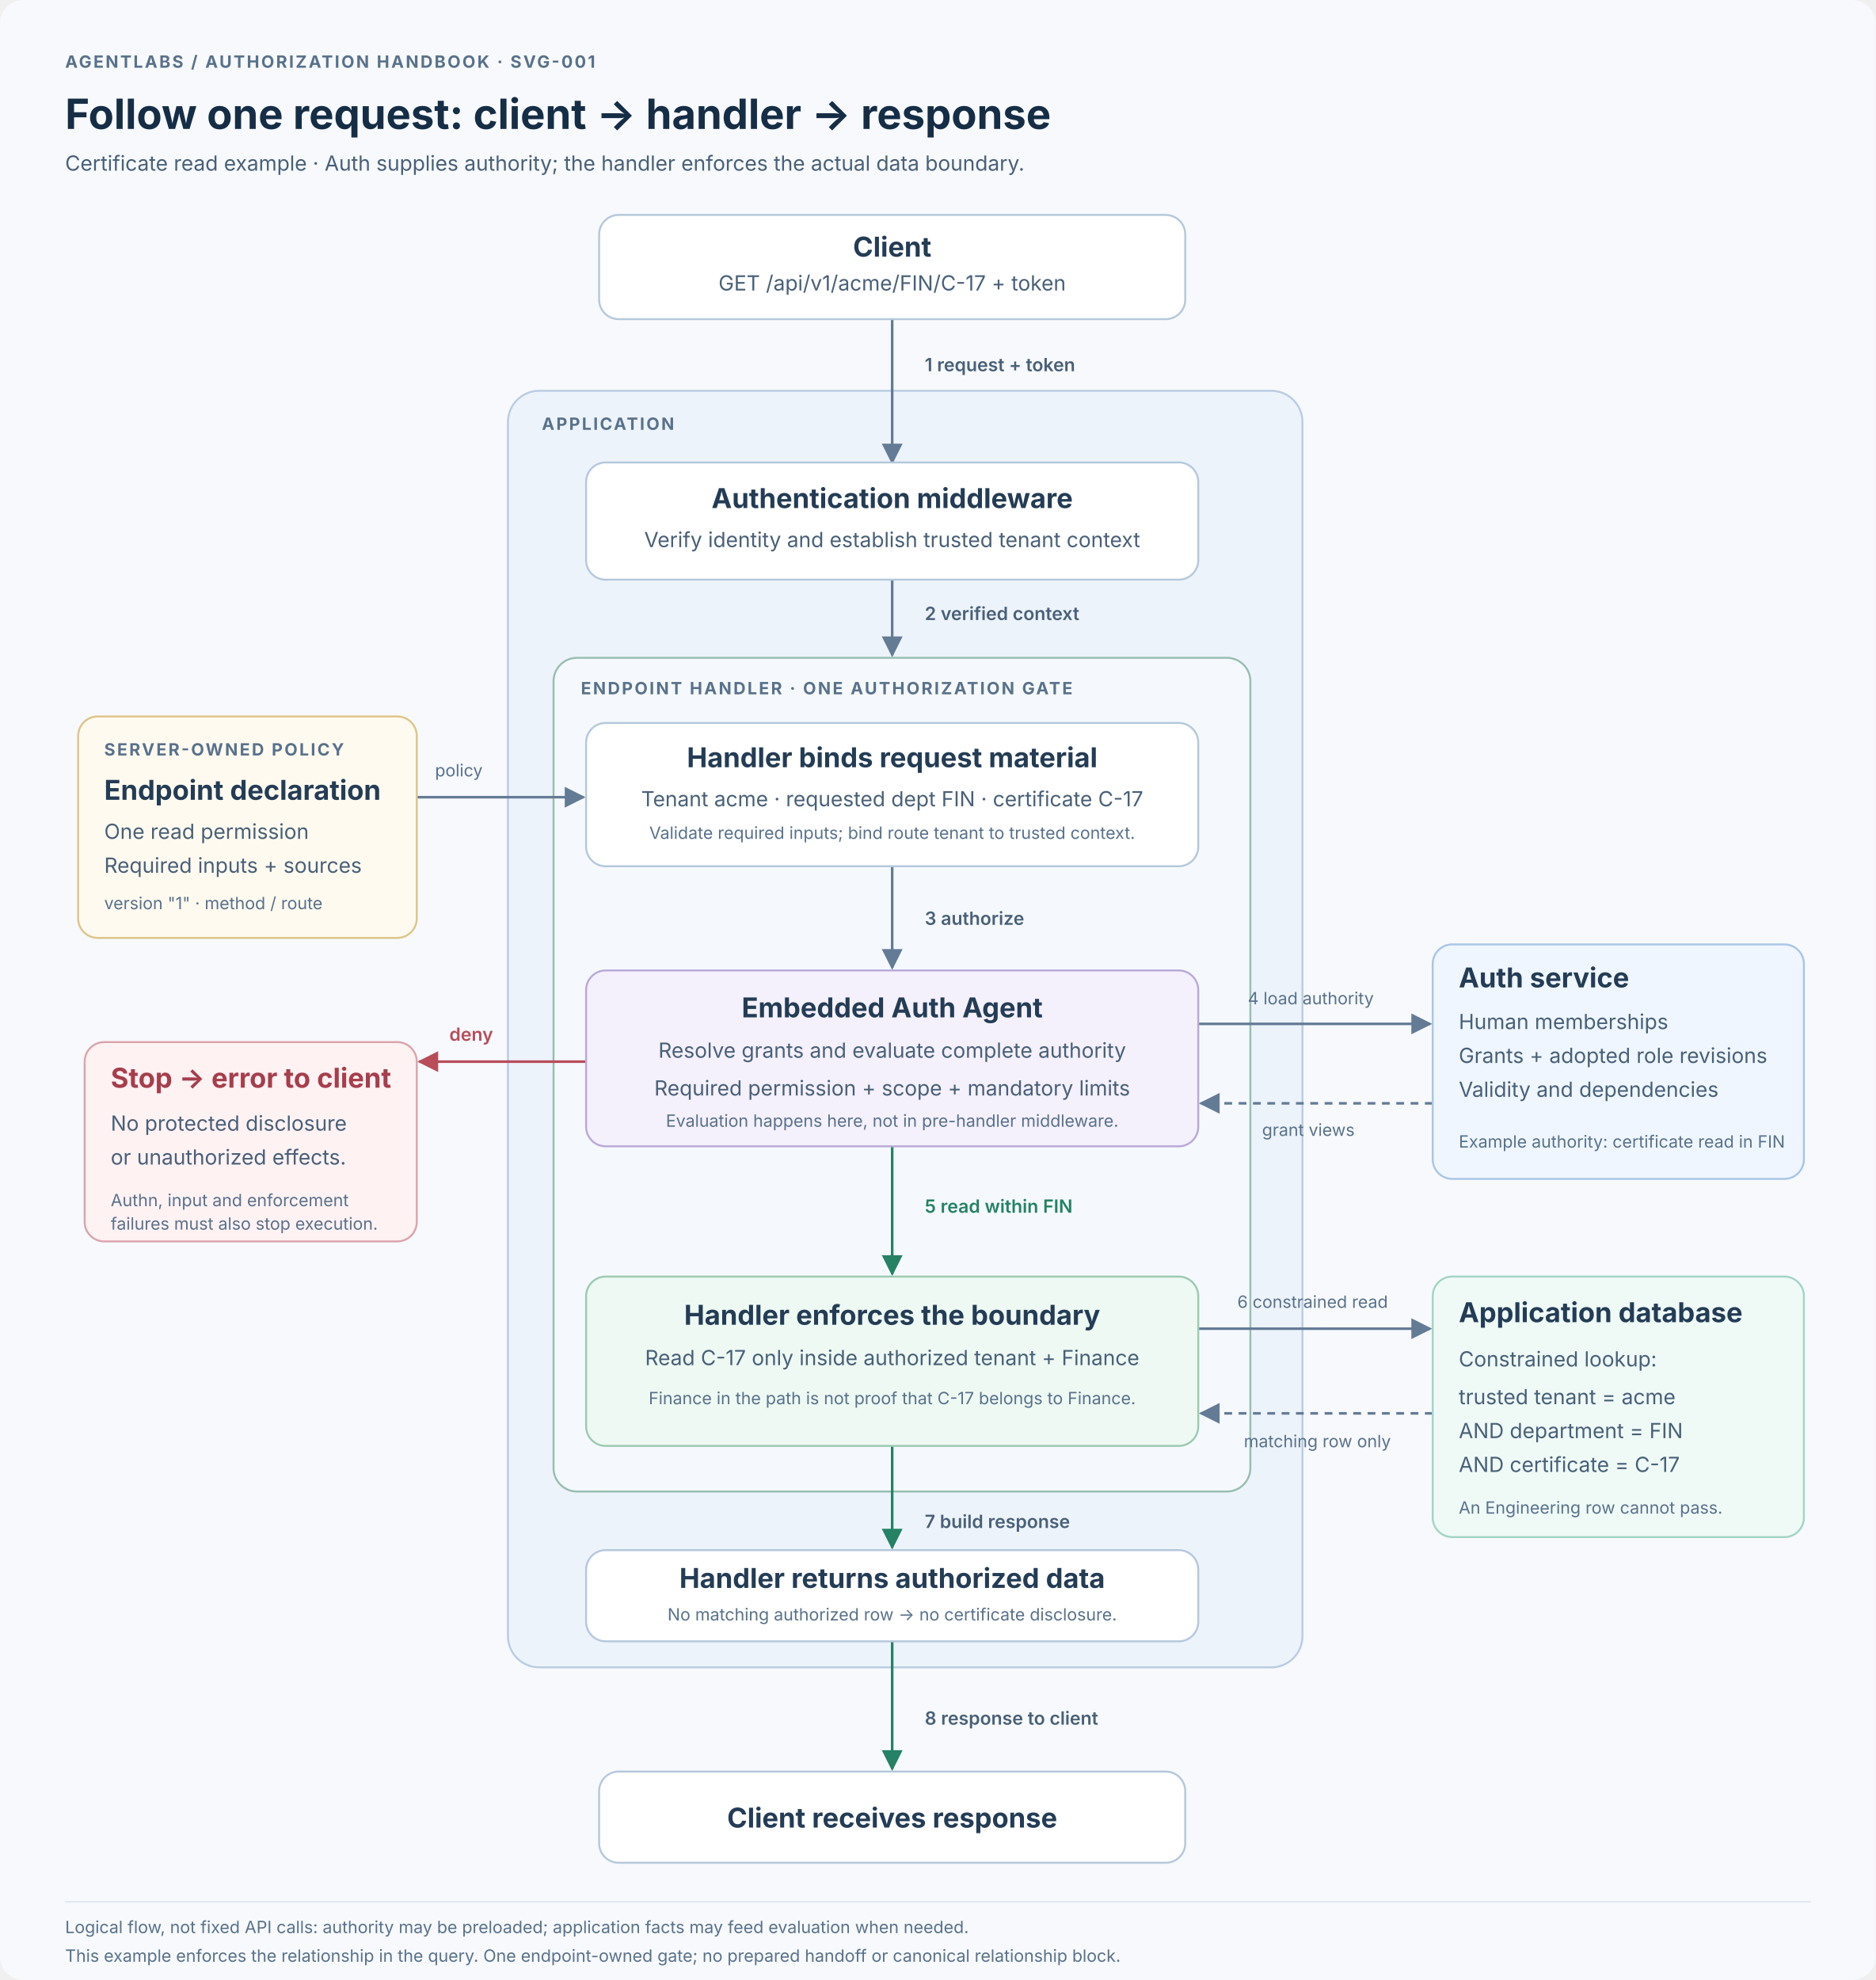
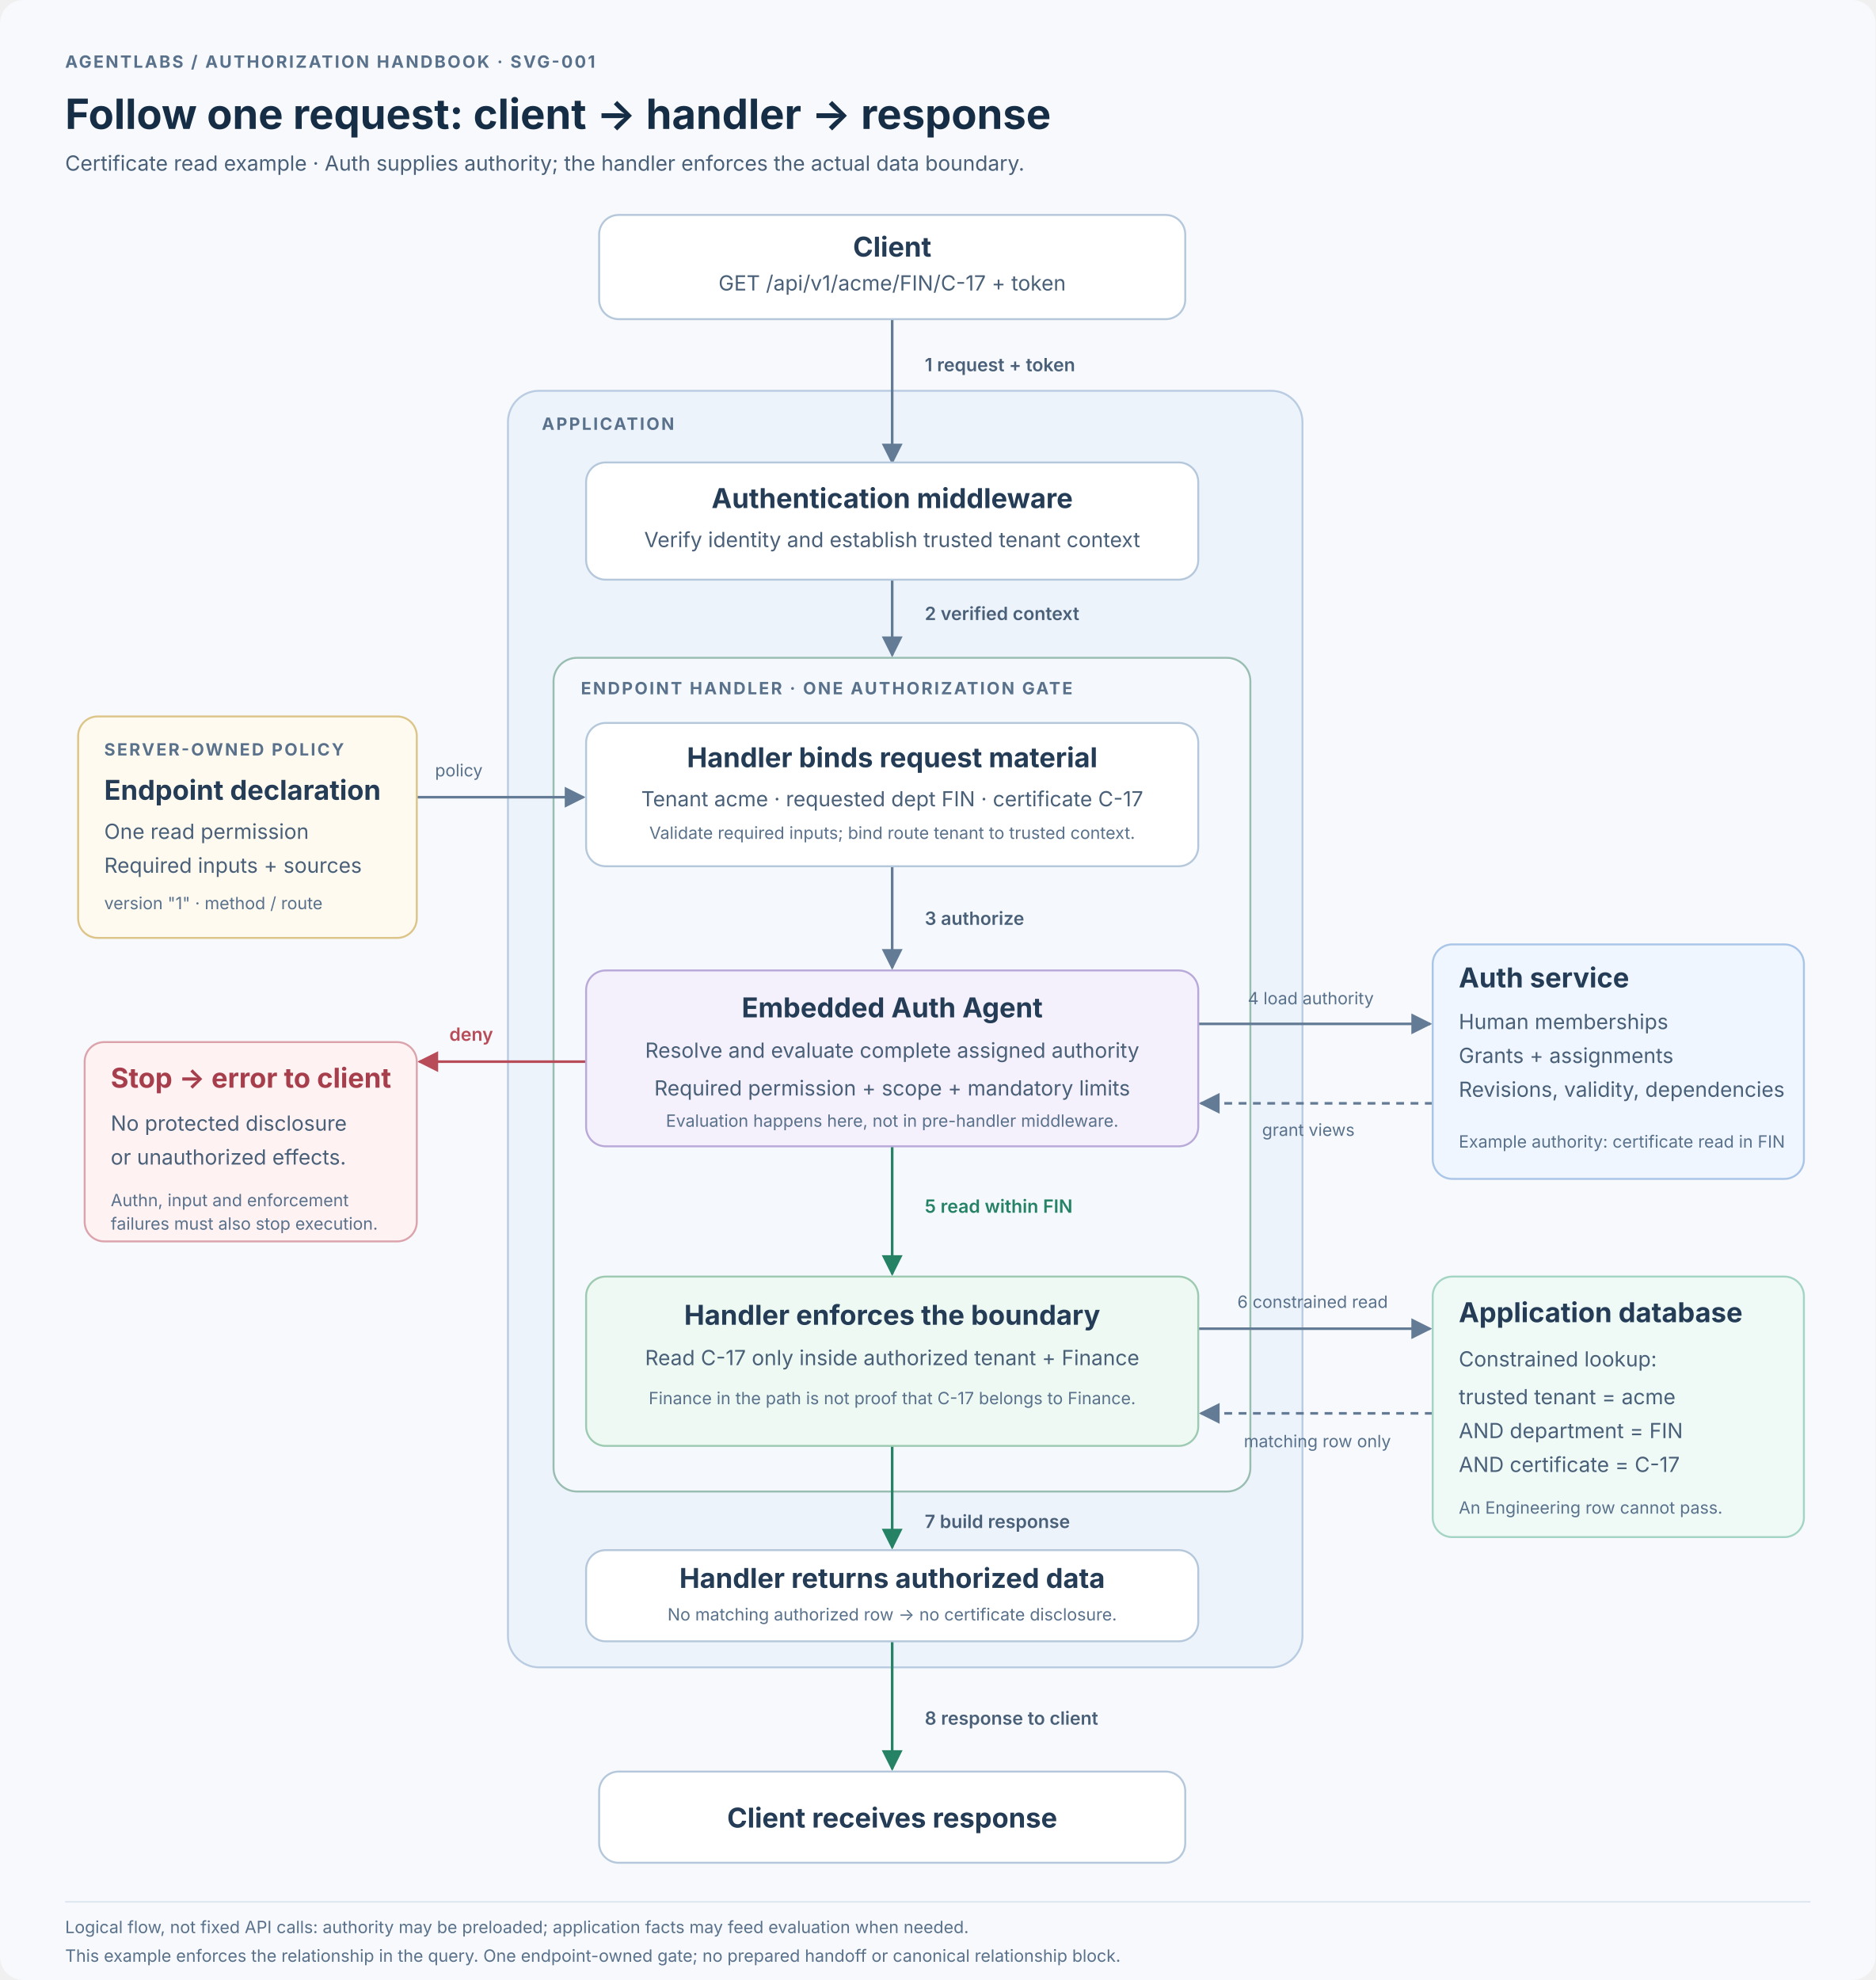
<svg xmlns="http://www.w3.org/2000/svg" width="1440" height="1520" viewBox="0 0 1440 1520" role="img" aria-labelledby="diagram-title diagram-description">
  <defs>
    <marker id="arrow" viewBox="0 0 10 10" refX="9" refY="5" markerWidth="8" markerHeight="8" orient="auto">
      <path d="M0 0L10 5L0 10Z" fill="#647b96" />
    </marker>
    <marker id="green-arrow" viewBox="0 0 10 10" refX="9" refY="5" markerWidth="8" markerHeight="8" orient="auto">
      <path d="M0 0L10 5L0 10Z" fill="#258264" />
    </marker>
    <marker id="red-arrow" viewBox="0 0 10 10" refX="9" refY="5" markerWidth="8" markerHeight="8" orient="auto">
      <path d="M0 0L10 5L0 10Z" fill="#b84c59" />
    </marker>
    <style>
      text { font-family: Inter, -apple-system, BlinkMacSystemFont, "Segoe UI", Arial, sans-serif; fill: #243c55; }
      .eyebrow { font-size: 13px; font-weight: 700; letter-spacing: 1.4px; fill: #59718b; }
      .heading { font-size: 32px; font-weight: 700; fill: #162d46; }
      .title { font-size: 21px; font-weight: 650; }
      .body { font-size: 16px; fill: #496078; }
      .small { font-size: 13px; fill: #59718b; }
      .step { font-size: 14px; font-weight: 600; fill: #496078; }
      .flow { fill: none; stroke: #647b96; stroke-width: 2; stroke-linejoin: round; marker-end: url(#arrow); }
      .return { fill: none; stroke: #647b96; stroke-width: 2; stroke-dasharray: 6 5; marker-end: url(#arrow); }
      .success { fill: none; stroke: #258264; stroke-width: 2; marker-end: url(#green-arrow); }
      .deny { fill: none; stroke: #b84c59; stroke-width: 2; marker-end: url(#red-arrow); }
      .node { fill: #fff; stroke: #b5c8db; stroke-width: 1.5; }
    </style>
  </defs>
  <rect width="1440" height="1520" rx="18" fill="#f7f9fc" />
  <text x="50" y="52" class="eyebrow">AGENTLABS / AUTHORIZATION HANDBOOK · SVG-001</text>
  <text x="50" y="99" class="heading">Follow one request: client → handler → response</text>
  <text x="50" y="131" class="body">Certificate read example · Auth supplies authority; the handler enforces the actual data boundary.</text>
  <rect x="390" y="300" width="610" height="980" rx="24" fill="#edf3fb" stroke="#b9cce2" stroke-width="1.5" />
  <text x="416" y="330" class="eyebrow">APPLICATION</text>
  <rect x="425" y="505" width="535" height="640" rx="18" fill="#f5f9fd" stroke="#99bdb0" stroke-width="1.5" />
  <text x="446" y="533" class="eyebrow">ENDPOINT HANDLER · ONE AUTHORIZATION GATE</text>
  <path d="M685 245V355" class="flow" />
  <text x="710" y="285" class="step">1  request + token</text>
  <path d="M685 445V503" class="flow" />
  <text x="710" y="476" class="step">2  verified context</text>
  <path d="M320 612H448" class="flow" />
  <text x="334" y="596" class="small">policy</text>
  <path d="M685 665V743" class="flow" />
  <text x="710" y="710" class="step">3  authorize</text>
  <path d="M920 786H1098" class="flow" />
  <text x="958" y="771" class="small">4  load authority</text>
  <path d="M1100 847H922" class="return" />
  <text x="969" y="872" class="small">grant views</text>
  <path d="M450 815H322" class="deny" />
  <text x="345" y="799" class="step" style="fill:#b84c59">deny</text>
  <path d="M685 880V978" class="success" />
  <text x="710" y="931" class="step" style="fill:#258264">5  read within FIN</text>
  <path d="M920 1020H1098" class="flow" />
  <text x="950" y="1004" class="small">6  constrained read</text>
  <path d="M1100 1085H922" class="return" />
  <text x="955" y="1111" class="small">matching row only</text>
  <path d="M685 1110V1188" class="success" />
  <text x="710" y="1173" class="step">7  build response</text>
  <path d="M685 1260V1358" class="success" />
  <text x="710" y="1324" class="step">8  response to client</text>
  <g id="client-request">
    <rect x="460" y="165" width="450" height="80" rx="15" class="node" />
    <text x="685" y="197" text-anchor="middle" class="title">Client</text>
    <text x="685" y="223" text-anchor="middle" class="body">GET /api/v1/acme/FIN/C-17 + token</text>
  </g>
  <g id="authentication">
    <rect x="450" y="355" width="470" height="90" rx="15" class="node" />
    <text x="685" y="390" text-anchor="middle" class="title">Authentication middleware</text>
    <text x="685" y="420" text-anchor="middle" class="body">Verify identity and establish trusted tenant context</text>
  </g>
  <g id="endpoint-policy">
    <rect x="60" y="550" width="260" height="170" rx="15" fill="#fffaf0" stroke="#ddc589" stroke-width="1.5" />
    <text x="80" y="580" class="eyebrow">SERVER-OWNED POLICY</text>
    <text x="80" y="614" class="title">Endpoint declaration</text>
    <text x="80" y="644" class="body">One read permission</text>
    <text x="80" y="670" class="body">Required inputs + sources</text>
    <text x="80" y="698" class="small">version "1" · method / route</text>
  </g>
  <g id="handler-inputs">
    <rect x="450" y="555" width="470" height="110" rx="15" class="node" />
    <text x="685" y="589" text-anchor="middle" class="title">Handler binds request material</text>
    <text x="685" y="619" text-anchor="middle" class="body">Tenant acme · requested dept FIN · certificate C-17</text>
    <text x="685" y="644" text-anchor="middle" class="small">Validate required inputs; bind route tenant to trusted context.</text>
  </g>
  <g id="embedded-agent">
    <rect x="450" y="745" width="470" height="135" rx="15" fill="#f4f0fc" stroke="#b9a9d8" stroke-width="1.5" />
    <text x="685" y="781" text-anchor="middle" class="title">Embedded Auth Agent</text>
-     <text x="685" y="812" text-anchor="middle" class="body">Resolve grants and evaluate complete authority</text>
+     <text x="685" y="812" text-anchor="middle" class="body">Resolve and evaluate complete assigned authority</text>
    <text x="685" y="841" text-anchor="middle" class="body">Required permission + scope + mandatory limits</text>
    <text x="685" y="865" text-anchor="middle" class="small">Evaluation happens here, not in pre-handler middleware.</text>
  </g>
  <g id="auth-service">
    <rect x="1100" y="725" width="285" height="180" rx="15" fill="#eff6ff" stroke="#a9c5e8" stroke-width="1.5" />
    <text x="1120" y="758" class="title">Auth service</text>
    <text x="1120" y="790" class="body">Human memberships</text>
-     <text x="1120" y="816" class="body">Grants + adopted role revisions</text>
-     <text x="1120" y="842" class="body">Validity and dependencies</text>
+     <text x="1120" y="816" class="body">Grants + assignments</text>
+     <text x="1120" y="842" class="body">Revisions, validity, dependencies</text>
    <text x="1120" y="881" class="small">Example authority: certificate read in FIN</text>
  </g>
  <g id="denied">
    <rect x="65" y="800" width="255" height="153" rx="15" fill="#fff2f3" stroke="#dba4ad" stroke-width="1.5" />
    <text x="85" y="835" class="title" style="fill:#a63e4c">Stop → error to client</text>
    <text x="85" y="868" class="body">No protected disclosure</text>
    <text x="85" y="894" class="body">or unauthorized effects.</text>
    <text x="85" y="926" class="small">Authn, input and enforcement</text>
    <text x="85" y="944" class="small">failures must also stop execution.</text>
  </g>
  <g id="handler-enforcement">
    <rect x="450" y="980" width="470" height="130" rx="15" fill="#edf9f2" stroke="#9dcab1" stroke-width="1.5" />
    <text x="685" y="1017" text-anchor="middle" class="title">Handler enforces the boundary</text>
    <text x="685" y="1048" text-anchor="middle" class="body">Read C-17 only inside authorized tenant + Finance</text>
    <text x="685" y="1078" text-anchor="middle" class="small">Finance in the path is not proof that C-17 belongs to Finance.</text>
  </g>
  <g id="application-database">
    <rect x="1100" y="980" width="285" height="200" rx="15" fill="#effaf7" stroke="#a4d4c4" stroke-width="1.5" />
    <text x="1120" y="1015" class="title">Application database</text>
    <text x="1120" y="1049" class="body">Constrained lookup:</text>
    <text x="1120" y="1078" class="body">trusted tenant = acme</text>
    <text x="1120" y="1104" class="body">AND department = FIN</text>
    <text x="1120" y="1130" class="body">AND certificate = C-17</text>
    <text x="1120" y="1162" class="small">An Engineering row cannot pass.</text>
  </g>
  <g id="handler-response">
    <rect x="450" y="1190" width="470" height="70" rx="15" class="node" />
    <text x="685" y="1219" text-anchor="middle" class="title">Handler returns authorized data</text>
    <text x="685" y="1244" text-anchor="middle" class="small">No matching authorized row → no certificate disclosure.</text>
  </g>
  <g id="client-response">
    <rect x="460" y="1360" width="450" height="70" rx="15" class="node" />
    <text x="685" y="1403" text-anchor="middle" class="title">Client receives response</text>
  </g>
  <path d="M50 1460H1390" stroke="#d8e2ed" />
  <text x="50" y="1484" class="small">Logical flow, not fixed API calls: authority may be preloaded; application facts may feed evaluation when needed.</text>
  <text x="50" y="1506" class="small">This example enforces the relationship in the query. One endpoint-owned gate; no prepared handoff or canonical relationship block.</text>
</svg>
